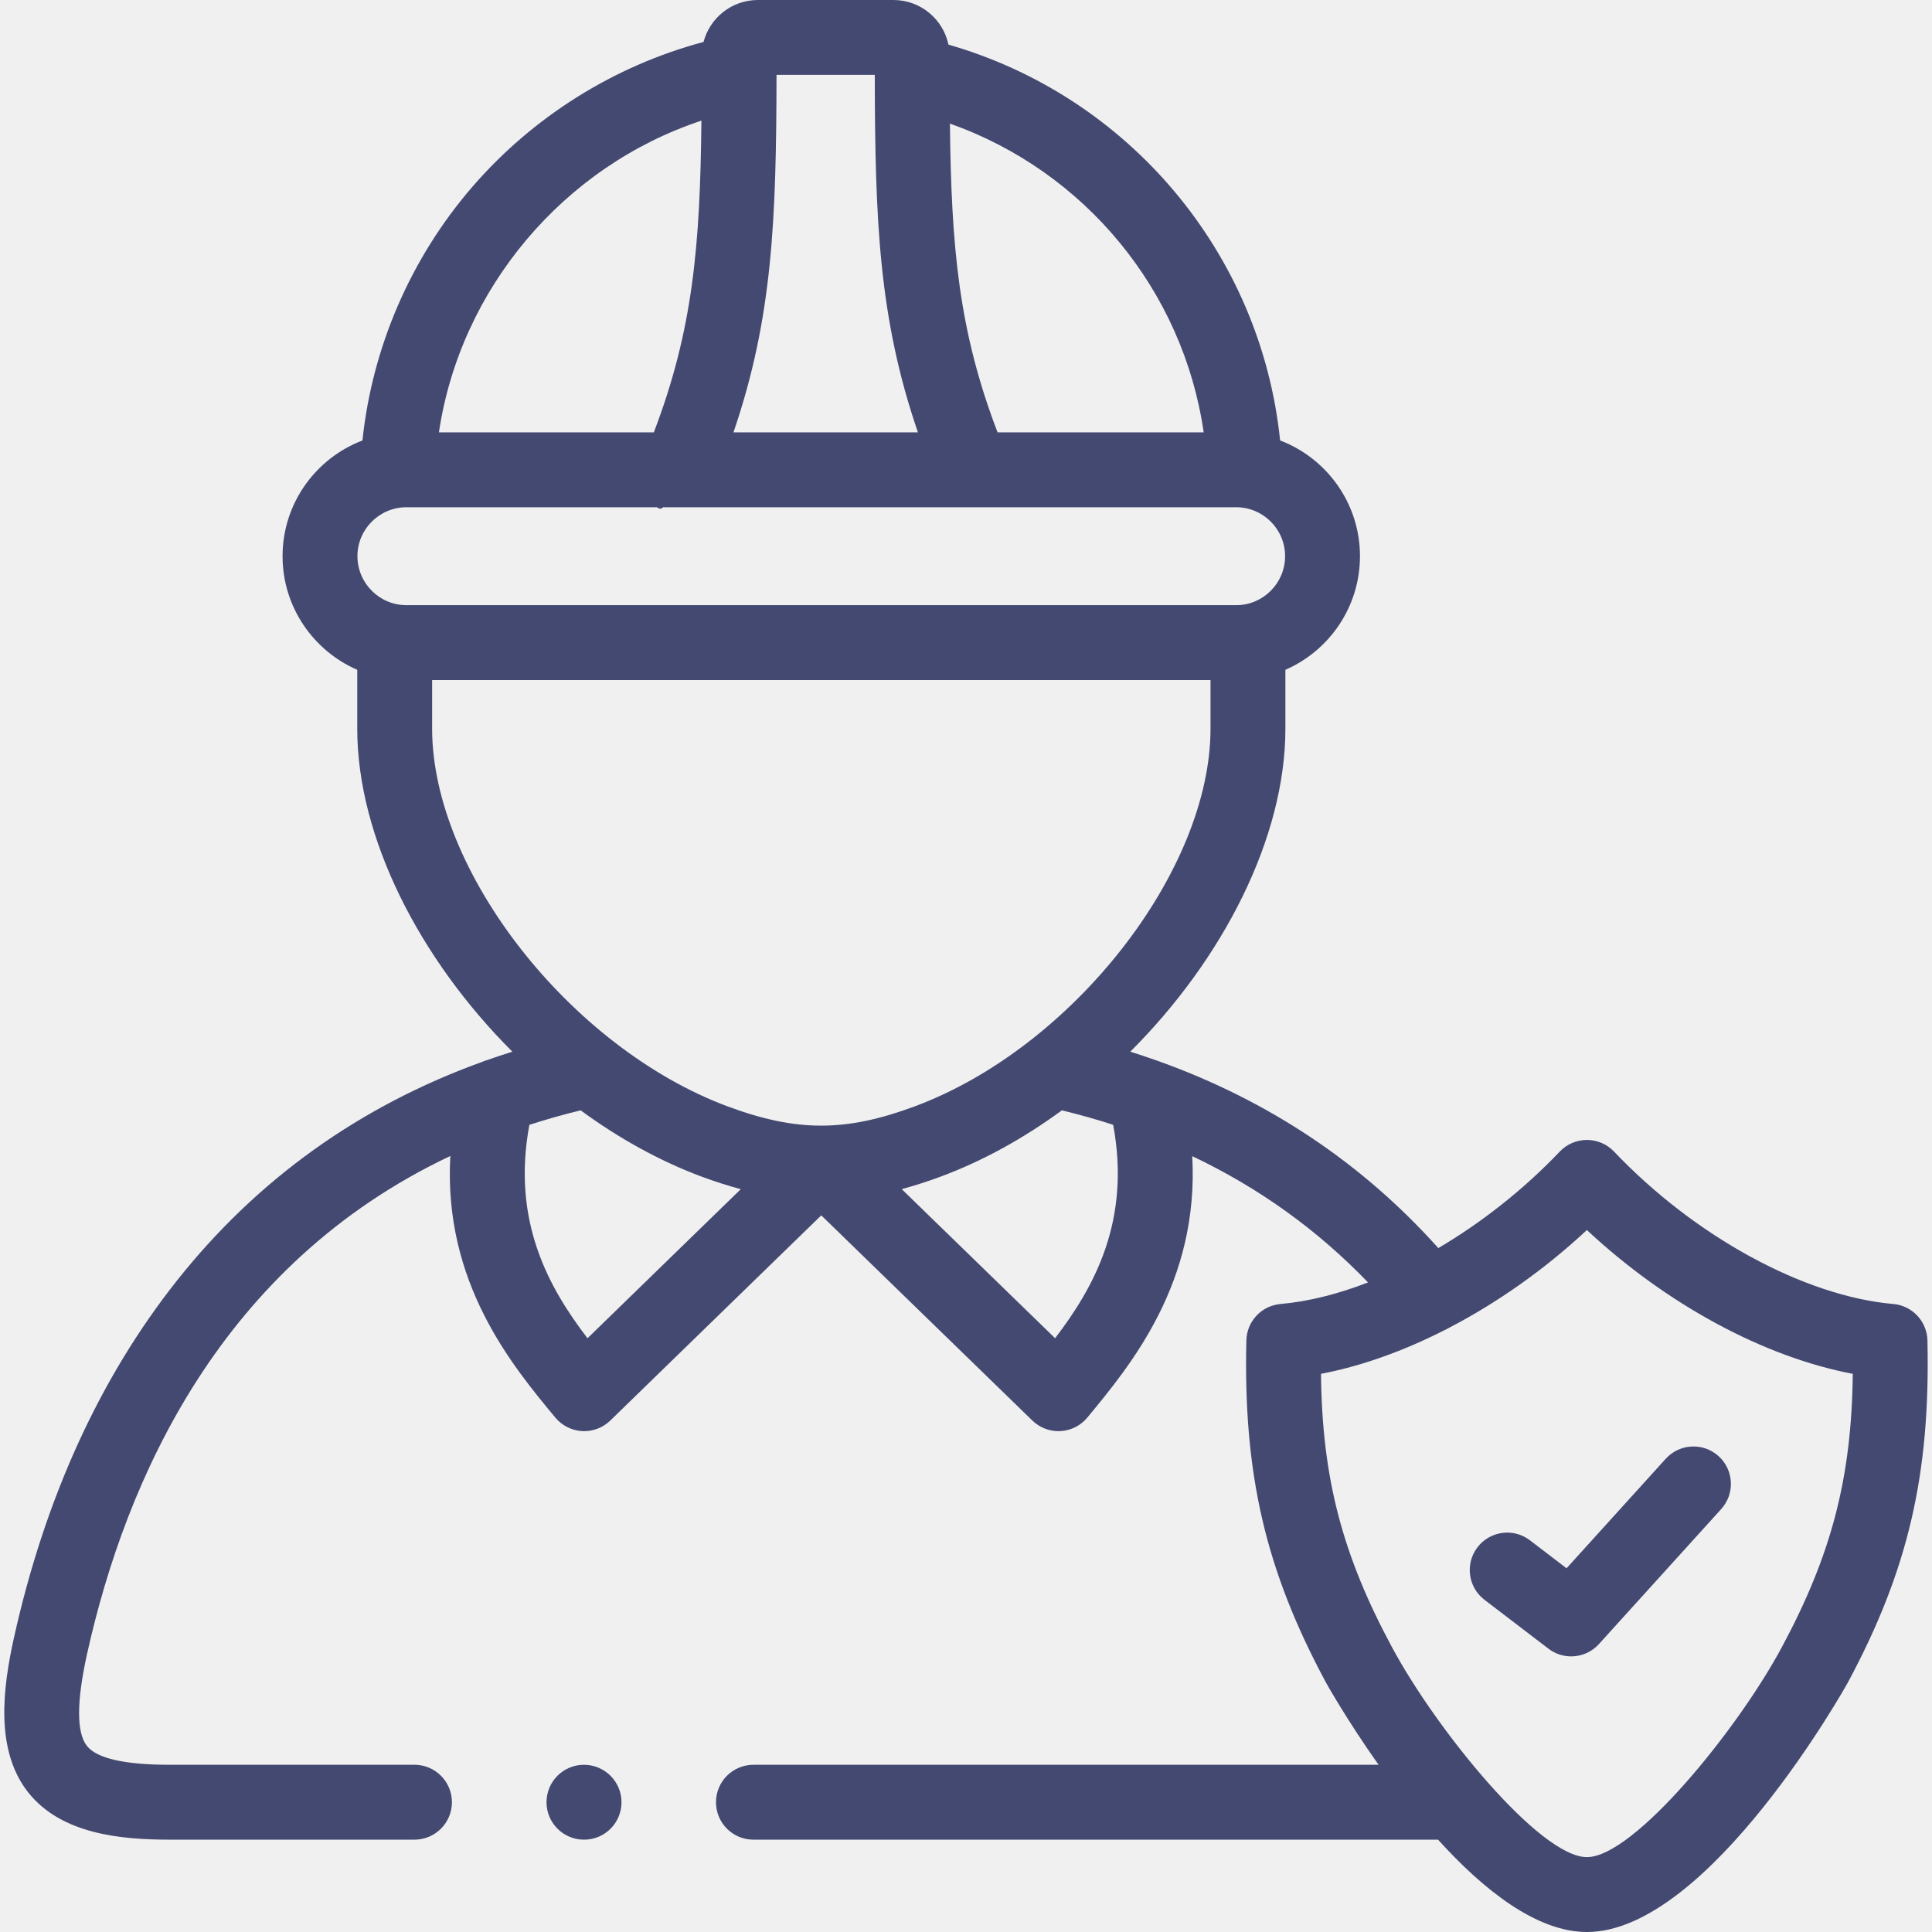
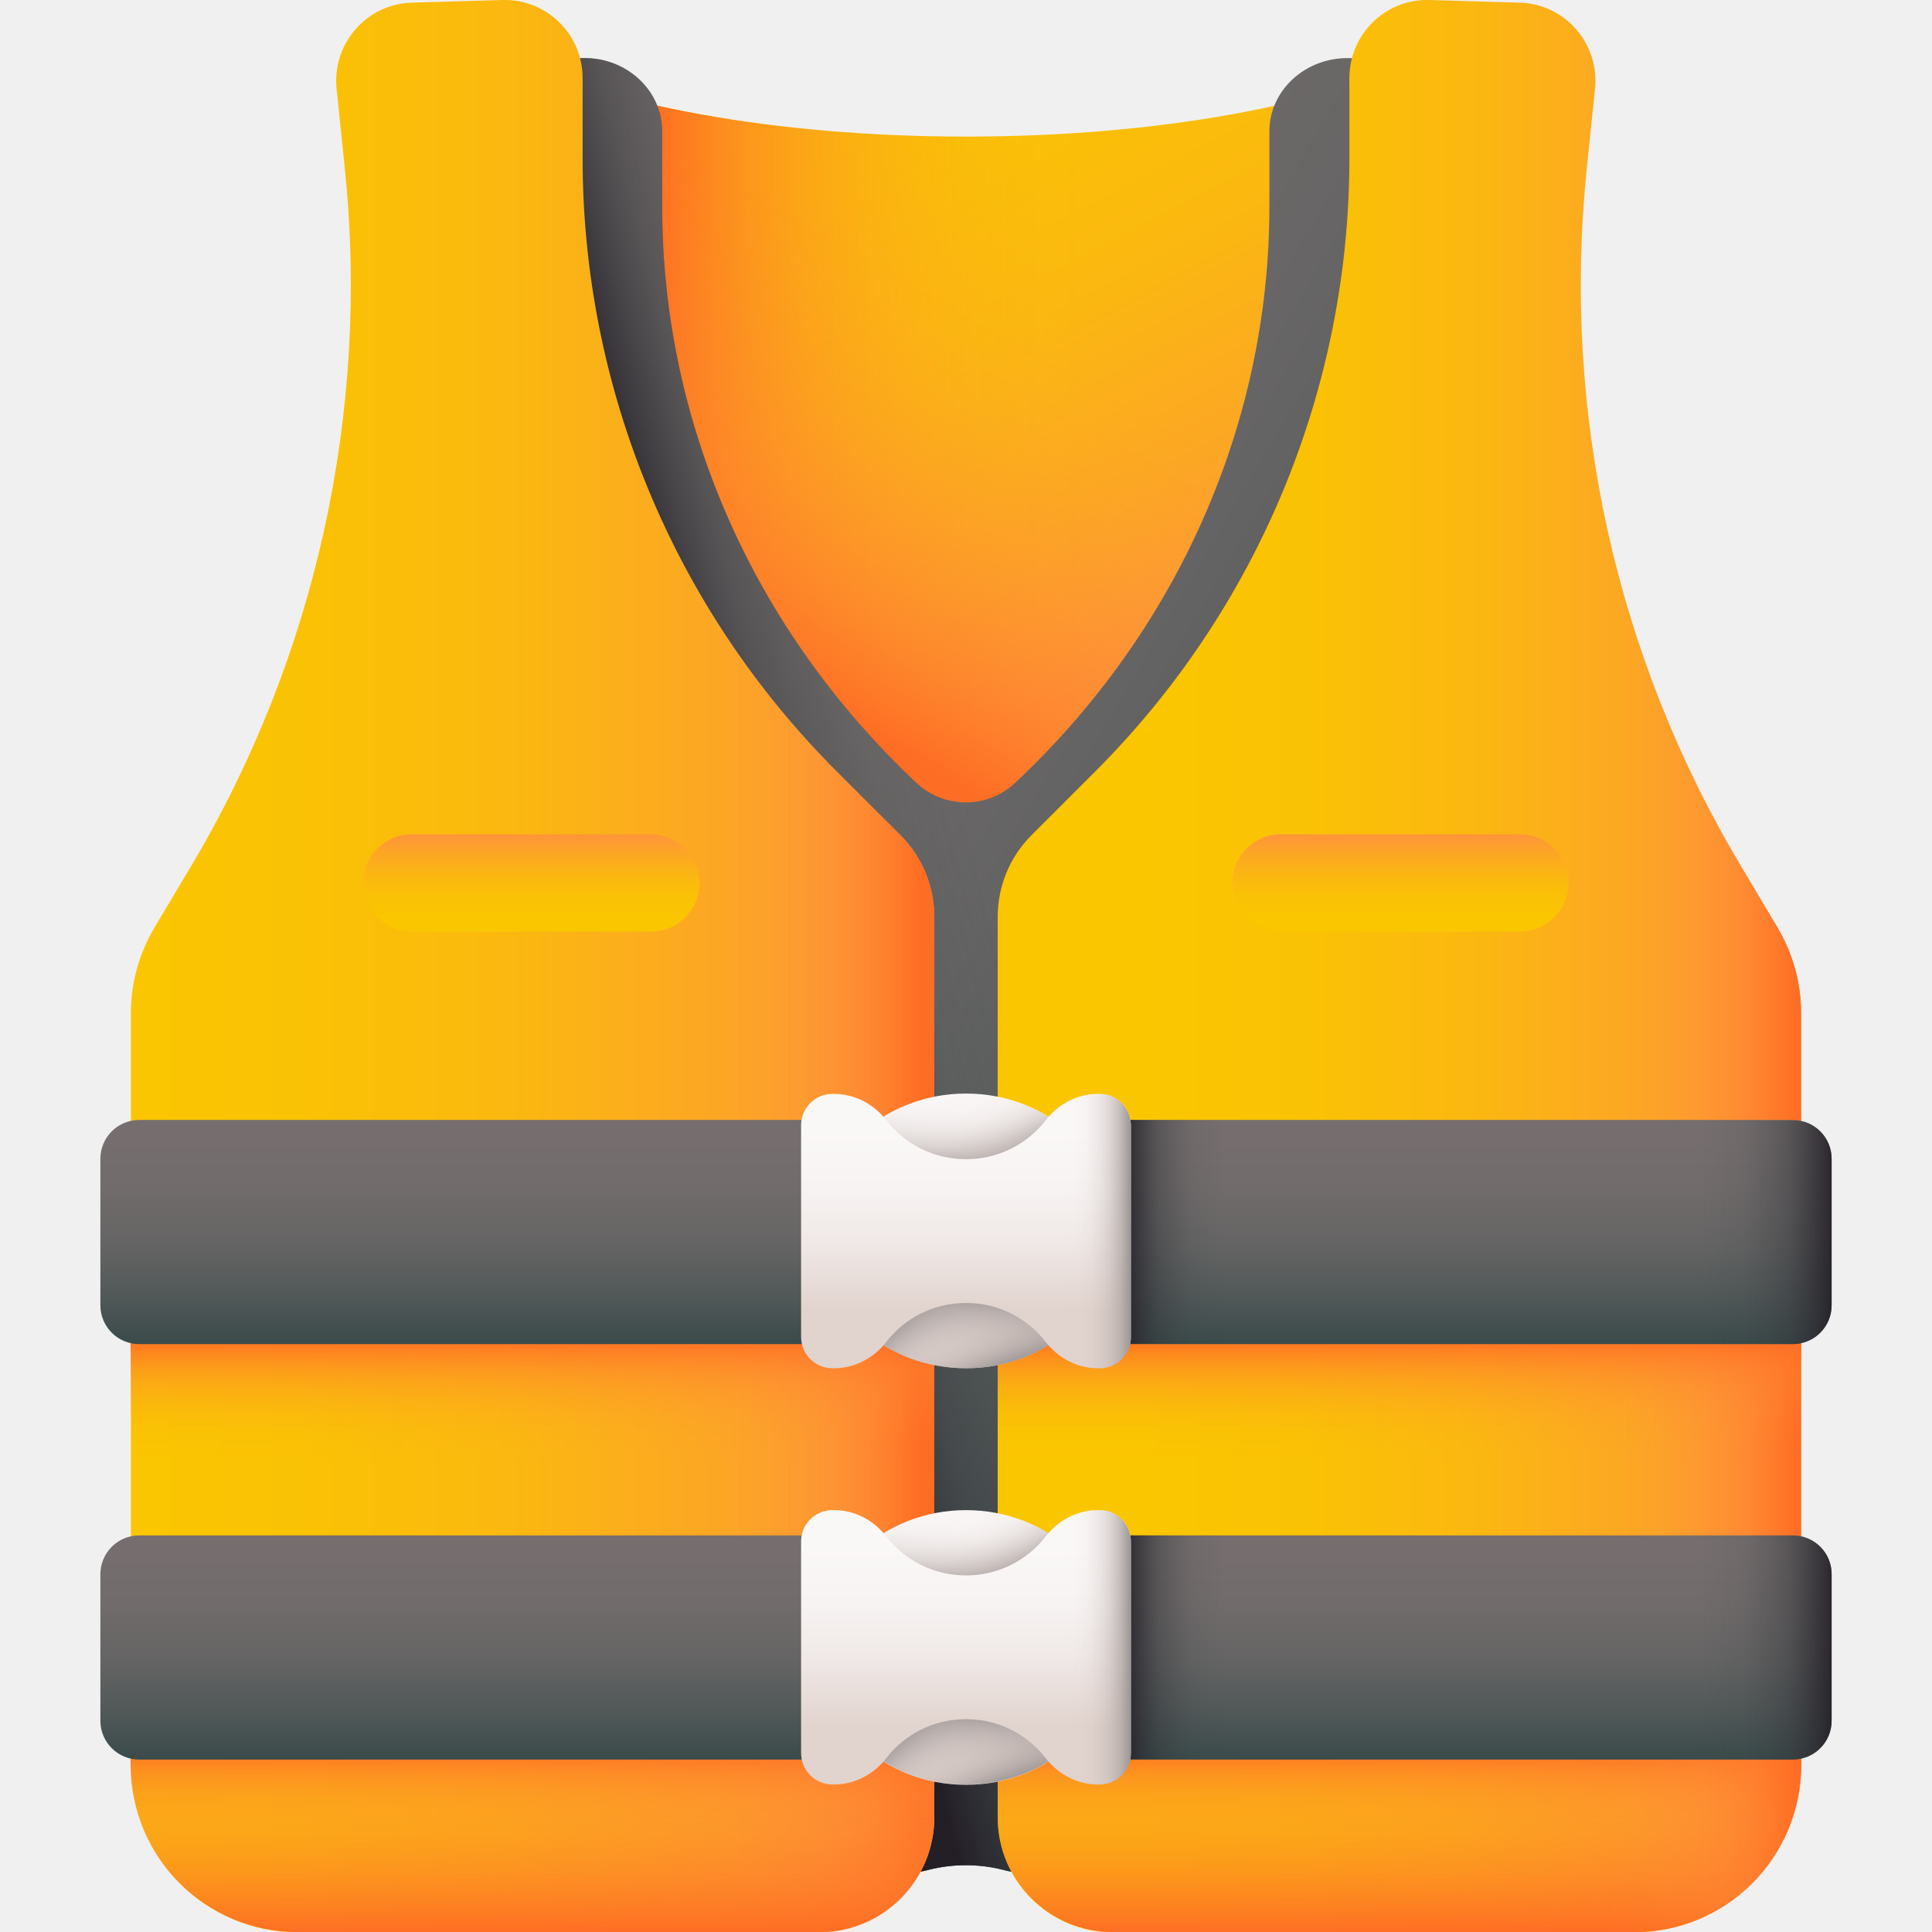
- <svg xmlns="http://www.w3.org/2000/svg" width="512" height="512" viewBox="0 0 512 512" fill="none">
-   <g clip-path="url(#clip0_1125_1099)">
-     <path d="M405.448 408.194C401.092 404.865 394.867 405.7 391.539 410.053C388.212 414.406 389.044 420.633 393.398 423.961L410.353 436.92C412.146 438.29 414.265 438.959 416.373 438.959C419.087 438.959 421.782 437.85 423.731 435.698L456.14 399.914C459.818 395.852 459.508 389.577 455.446 385.899C451.385 382.221 445.11 382.532 441.432 386.593L415.151 415.612L405.448 408.194Z" fill="#444971" />
-     <path d="M510.793 355.232C510.68 350.173 506.777 346.012 501.738 345.571C478.135 343.508 449.09 327.654 427.74 305.182C425.866 303.211 423.268 302.095 420.549 302.094C420.548 302.094 420.547 302.094 420.546 302.094C417.83 302.094 415.231 303.208 413.358 305.177C403.775 315.25 392.65 323.988 381.171 330.756C361.028 308.269 336.235 291.702 307.177 281.273C306.924 281.171 306.668 281.08 306.406 280.998C304.143 280.197 301.853 279.432 299.539 278.703C324.113 254.195 340.642 221.987 340.642 193.093V177.505C352.259 172.447 360.406 160.853 360.406 147.386C360.406 133.397 351.601 121.433 339.245 116.725C334.146 67.214 299.264 25.594 251.348 11.825C249.933 5.081 243.941 0 236.783 0H200.83C193.926 0 188.123 4.731 186.448 11.117C162.879 17.403 141.351 30.819 125.21 49.472C108.827 68.405 98.64 92.048 96.052 116.73C83.69 121.44 74.883 133.402 74.883 147.387C74.883 160.859 83.042 172.456 94.674 177.511V193.094C94.674 221.961 111.206 254.181 135.78 278.706C133.532 279.413 131.307 280.152 129.107 280.928C128.675 281.051 128.254 281.203 127.844 281.382C95.321 293.115 68.168 312.536 46.904 339.355C26.453 365.15 11.914 397.004 3.693 434.04C0.767 447.275 -1.433 463.908 7.591 475.146C16.407 486.122 32.181 487.529 44.939 487.529H109.842C115.322 487.529 119.764 483.086 119.764 477.607C119.764 472.128 115.322 467.685 109.842 467.685H44.939C33.07 467.685 25.71 466.015 23.064 462.72C20.261 459.229 20.263 451.021 23.066 438.331C33.378 391.885 58.591 335.048 119.339 306.351C117.471 339.87 135.633 361.779 147.177 375.685C148.944 377.814 151.52 379.108 154.283 379.256C157.044 379.408 159.745 378.39 161.728 376.462L217.645 322.082L273.589 376.464C275.446 378.267 277.928 379.27 280.505 379.27C280.682 379.27 280.86 379.266 281.039 379.256C283.803 379.107 286.379 377.81 288.145 375.678C299.673 361.761 317.808 339.838 315.957 306.39C333.581 314.75 349.152 325.931 362.543 339.859C354.547 342.954 346.685 344.931 339.354 345.572C334.317 346.012 330.417 350.17 330.299 355.225C329.469 390.698 335.381 416.113 351.377 445.859C351.512 446.111 356.917 455.801 365.34 467.687H199.667C194.187 467.687 189.745 472.13 189.745 477.609C189.745 483.088 194.187 487.531 199.667 487.531H381.097C393.059 500.751 407.167 512.002 420.545 512.002C452.823 512.002 489.359 446.521 489.71 445.866C505.68 416.115 511.591 390.704 510.793 355.232ZM318.993 114.583H264.366C254.045 87.622 252.093 65.39 251.742 32.755C287.529 45.412 313.545 76.989 318.993 114.583ZM205.786 19.843H231.826C231.889 58.249 232.862 84.26 243.259 114.583H194.373C204.752 84.259 205.724 58.245 205.786 19.843ZM185.88 31.972C185.552 65.037 183.655 87.406 173.271 114.584H116.318C121.978 76.501 149.354 44.068 185.88 31.972ZM107.715 134.426H174.09C174.674 134.9 175.24 134.961 175.714 134.426H327.601C334.748 134.426 340.562 140.239 340.562 147.387C340.562 154.549 334.749 160.376 327.601 160.376H107.715C100.553 160.376 94.726 154.549 94.726 147.387C94.726 140.24 100.552 134.426 107.715 134.426ZM114.517 193.094V180.219H320.798V193.094C320.798 230.922 284.151 277.706 242.372 293.215C224.091 300.008 211.113 300.003 192.789 293.193C151.093 277.621 114.517 230.845 114.517 193.094ZM155.695 354.649C145.426 341.242 135.538 323.641 140.29 298.092C144.667 296.679 149.189 295.39 153.878 294.25C163.883 301.59 174.674 307.611 185.861 311.789C189.461 313.126 192.926 314.228 196.315 315.145L155.695 354.649ZM279.612 354.643L238.966 315.133C242.312 314.225 245.731 313.137 249.281 311.817C260.523 307.644 271.367 301.612 281.418 294.248C286.05 295.375 290.579 296.652 294.998 298.083C299.762 323.597 289.878 341.216 279.612 354.643ZM472.223 436.486C460.489 458.385 433.011 492.156 420.545 492.156C408.08 492.156 380.601 458.385 368.861 436.472C355.749 412.093 350.369 391.762 350.077 364.08C360.781 362.043 371.924 358.049 382.881 352.471C383.266 352.303 383.641 352.106 384.009 351.885C396.805 345.235 409.318 336.433 420.541 325.973C441.673 345.687 467.399 359.591 491.006 364.081C490.693 391.767 485.314 412.102 472.223 436.486Z" fill="#444971" />
-     <path d="M154.754 467.685C149.274 467.685 144.832 472.128 144.832 477.607C144.832 483.086 149.274 487.529 154.754 487.529H154.81C160.29 487.529 164.703 483.086 164.703 477.607C164.703 472.128 160.234 467.685 154.754 467.685Z" fill="#444971" />
+ <svg xmlns="http://www.w3.org/2000/svg" xmlns:xlink="http://www.w3.org/1999/xlink" id="_25_Life_Jacket" enable-background="new 0 0 512 512" viewBox="0 0 512 512">
+   <linearGradient id="lg1">
+     <stop offset="0" stop-color="#fac600" />
+     <stop offset=".263" stop-color="#fac204" />
+     <stop offset=".535" stop-color="#fbb810" />
+     <stop offset=".81" stop-color="#fca625" />
+     <stop offset="1" stop-color="#fe9738" />
+   </linearGradient>
+   <linearGradient id="SVGID_1_" gradientTransform="matrix(1 0 0 -1 0 514)" gradientUnits="userSpaceOnUse" x1="204.718" x2="298.473" xlink:href="#lg1" y1="516.443" y2="336.927" />
+   <linearGradient id="lg2">
+     <stop offset="0" stop-color="#fe9038" stop-opacity="0" />
+     <stop offset=".121" stop-color="#fe8f37" stop-opacity=".016" />
+     <stop offset=".246" stop-color="#fe8d36" stop-opacity=".065" />
+     <stop offset=".373" stop-color="#fe8a35" stop-opacity=".147" />
+     <stop offset=".502" stop-color="#fe8632" stop-opacity=".262" />
+     <stop offset=".632" stop-color="#fe812f" stop-opacity=".41" />
+     <stop offset=".762" stop-color="#fe7b2c" stop-opacity=".59" />
+     <stop offset=".892" stop-color="#fe7327" stop-opacity=".8" />
+     <stop offset="1" stop-color="#fe6d24" />
+   </linearGradient>
+   <linearGradient id="SVGID_00000031921629726714598590000016840326046847393716_" gradientTransform="matrix(1 0 0 -1 0 514)" gradientUnits="userSpaceOnUse" x1="286.478" x2="173.078" xlink:href="#lg2" y1="383.11" y2="383.11" />
+   <linearGradient id="SVGID_00000134935880595064294480000005622863298266850488_" gradientTransform="matrix(1 0 0 -1 0 514)" gradientUnits="userSpaceOnUse" x1="261.914" x2="207.405" xlink:href="#lg2" y1="428.745" y2="332.083" />
+   <linearGradient id="lg3">
+     <stop offset="0" stop-color="#766e6e" />
+     <stop offset=".249" stop-color="#716b6b" />
+     <stop offset=".508" stop-color="#656464" />
+     <stop offset=".769" stop-color="#505757" />
+     <stop offset="1" stop-color="#384949" />
+   </linearGradient>
+   <linearGradient id="SVGID_00000070835851951960670680000012182160223540019883_" gradientTransform="matrix(1 0 0 -1 0 514)" gradientUnits="userSpaceOnUse" x1="119.085" x2="381.818" xlink:href="#lg3" y1="338.204" y2="183.399" />
+   <linearGradient id="lg4">
+     <stop offset="0" stop-color="#3e4648" stop-opacity="0" />
+     <stop offset=".317" stop-color="#3b4144" stop-opacity=".107" />
+     <stop offset=".644" stop-color="#323539" stop-opacity=".426" />
+     <stop offset=".976" stop-color="#252028" stop-opacity=".954" />
+     <stop offset="1" stop-color="#241f27" />
+   </linearGradient>
+   <linearGradient id="SVGID_00000147935994560799098190000011395769208607212469_" gradientTransform="matrix(1 0 0 -1 0 514)" gradientUnits="userSpaceOnUse" x1="267.467" x2="197.606" xlink:href="#lg4" y1="260.459" y2="242.638" />
+   <linearGradient id="SVGID_00000061452274249487290710000010792997743336680064_" gradientTransform="matrix(1 0 0 -1 0 514)" gradientUnits="userSpaceOnUse" x1="24.732" x2="231.19" xlink:href="#lg1" y1="258" y2="258" />
+   <linearGradient id="SVGID_00000116914815980903511460000015217083040051786147_" gradientTransform="matrix(1 0 0 -1 0 514)" gradientUnits="userSpaceOnUse" x1="190.439" x2="243.869" xlink:href="#lg2" y1="258" y2="258" />
+   <linearGradient id="SVGID_00000095312887901649746530000008726138026990720388_" gradientTransform="matrix(1 0 0 -1 0 514)" gradientUnits="userSpaceOnUse" x1="141.112" x2="141.112" xlink:href="#lg2" y1="74.497" y2="1.325" />
+   <linearGradient id="SVGID_00000177462700673352837350000013005794246124549039_" gradientTransform="matrix(1 0 0 -1 0 514)" gradientUnits="userSpaceOnUse" x1="141.113" x2="141.113" xlink:href="#lg2" y1="127.554" y2="159.76" />
+   <linearGradient id="SVGID_00000110428476305972266250000004850137388131694757_" gradientTransform="matrix(1 0 0 -1 0 514)" gradientUnits="userSpaceOnUse" x1="301.092" x2="466.285" xlink:href="#lg1" y1="258" y2="258" />
+   <linearGradient id="SVGID_00000093878320828448786510000008759478727307252152_" gradientTransform="matrix(-1 0 0 -1 560.583 514)" gradientUnits="userSpaceOnUse" x1="189.698" x2="189.698" xlink:href="#lg2" y1="74.497" y2="1.325" />
+   <linearGradient id="SVGID_00000075870532551413774390000002643243472369122445_" gradientTransform="matrix(1 0 0 -1 0 514)" gradientUnits="userSpaceOnUse" x1="141.113" x2="141.113" xlink:href="#lg2" y1="19.198" y2="51.023" />
+   <linearGradient id="SVGID_00000024687801751836629850000010402262533979468706_" gradientTransform="matrix(1 0 0 -1 0 514)" gradientUnits="userSpaceOnUse" x1="370.883" x2="370.883" xlink:href="#lg2" y1="19.198" y2="51.023" />
+   <linearGradient id="SVGID_00000093862282471244923790000013627734430923736223_" gradientTransform="matrix(1 0 0 -1 0 514)" gradientUnits="userSpaceOnUse" x1="425.917" x2="476.077" xlink:href="#lg2" y1="258" y2="258" />
+   <linearGradient id="SVGID_00000111179241101063631320000005056682593504706733_" gradientTransform="matrix(1 0 0 -1 0 514)" gradientUnits="userSpaceOnUse" x1="370.883" x2="370.883" xlink:href="#lg2" y1="127.554" y2="159.76" />
+   <linearGradient id="SVGID_00000005236859544303278850000015802245338019024044_" gradientTransform="matrix(1 0 0 -1 0 514)" gradientUnits="userSpaceOnUse" x1="255.998" x2="255.998" xlink:href="#lg3" y1="212.386" y2="156.668" />
+   <linearGradient id="SVGID_00000018200963179755894280000003799565245431478413_" gradientTransform="matrix(1 0 0 -1 0 514)" gradientUnits="userSpaceOnUse" x1="450.107" x2="486.908" xlink:href="#lg4" y1="187.525" y2="187.525" />
+   <linearGradient id="SVGID_00000155146070788744506320000006328588080356743863_" gradientTransform="matrix(1 0 0 -1 0 514)" gradientUnits="userSpaceOnUse" x1="324.404" x2="297.315" xlink:href="#lg4" y1="187.525" y2="187.525" />
+   <linearGradient id="SVGID_00000026163624803862276730000015775727429639915196_" gradientTransform="matrix(1 0 0 -1 0 514)" gradientUnits="userSpaceOnUse" x1="255.998" x2="255.998" xlink:href="#lg3" y1="102.299" y2="46.581" />
+   <linearGradient id="SVGID_00000055697312224454546080000002926524953947172272_" gradientTransform="matrix(1 0 0 -1 0 514)" gradientUnits="userSpaceOnUse" x1="324.404" x2="297.315" xlink:href="#lg4" y1="77.441" y2="77.441" />
+   <linearGradient id="SVGID_00000177454229884067207930000012502186106240018087_" gradientTransform="matrix(1 0 0 -1 0 514)" gradientUnits="userSpaceOnUse" x1="450.107" x2="486.908" xlink:href="#lg4" y1="77.44" y2="77.44" />
+   <linearGradient id="lg5">
+     <stop offset="0" stop-color="#faf7f7" />
+     <stop offset=".308" stop-color="#f7f3f2" />
+     <stop offset=".628" stop-color="#efe8e6" />
+     <stop offset=".952" stop-color="#e3d6d1" />
+     <stop offset="1" stop-color="#e1d3ce" />
+   </linearGradient>
+   <linearGradient id="SVGID_00000098902184187612524410000001997505685906917514_" gradientTransform="matrix(1 0 0 -1 0 514)" gradientUnits="userSpaceOnUse" x1="233.357" x2="274.941" xlink:href="#lg5" y1="219.706" y2="161.013" />
+   <linearGradient id="lg6">
+     <stop offset="0" stop-color="#cdbfba" stop-opacity="0" />
+     <stop offset=".154" stop-color="#cbbdb9" stop-opacity=".026" />
+     <stop offset=".314" stop-color="#c8bab6" stop-opacity=".105" />
+     <stop offset=".476" stop-color="#c1b5b1" stop-opacity=".236" />
+     <stop offset=".64" stop-color="#b9aeab" stop-opacity=".42" />
+     <stop offset=".806" stop-color="#aea4a2" stop-opacity=".657" />
+     <stop offset=".97" stop-color="#a09998" stop-opacity=".943" />
+     <stop offset="1" stop-color="#9e9797" />
+   </linearGradient>
+   <linearGradient id="SVGID_00000100380261603798538090000017117092328609432758_" gradientTransform="matrix(1 0 0 -1 0 514)" gradientUnits="userSpaceOnUse" x1="248.881" x2="257.198" xlink:href="#lg6" y1="215.695" y2="200.487" />
+   <linearGradient id="SVGID_00000183223372444935978560000009862721066310746537_" gradientTransform="matrix(1 0 0 -1 0 514)" gradientUnits="userSpaceOnUse" x1="258.113" x2="255.974" xlink:href="#lg6" y1="222.14" y2="202.417" />
+   <linearGradient id="SVGID_00000131325974817364075850000013152088736758289025_" gradientTransform="matrix(1 0 0 -1 0 514)" gradientUnits="userSpaceOnUse" x1="260.844" x2="268.21" xlink:href="#lg6" y1="171.49" y2="153.431" />
+   <linearGradient id="SVGID_00000146487682063850635740000001945924675641752210_" gradientTransform="matrix(1 0 0 -1 0 514)" gradientUnits="userSpaceOnUse" x1="271.675" x2="257.655" xlink:href="#lg6" y1="161.296" y2="178.643" />
+   <linearGradient id="SVGID_00000031903817002568086670000003221206631238986649_" gradientTransform="matrix(1 0 0 -1 0 514)" gradientUnits="userSpaceOnUse" x1="250.866" x2="254.193" xlink:href="#lg6" y1="145.853" y2="171.516" />
+   <linearGradient id="SVGID_00000147197350775709378280000009498259193613204413_" gradientTransform="matrix(1 0 0 -1 0 514)" gradientUnits="userSpaceOnUse" x1="255.998" x2="255.998" xlink:href="#lg5" y1="213.812" y2="166.653" />
+   <linearGradient id="SVGID_00000080177702859646468740000015556505582962809479_" gradientTransform="matrix(1 0 0 -1 0 514)" gradientUnits="userSpaceOnUse" x1="283.77" x2="299.518" xlink:href="#lg6" y1="187.75" y2="187.75" />
+   <linearGradient id="SVGID_00000155125227658475777110000006385986545629449872_" gradientTransform="matrix(1 0 0 -1 0 514)" gradientUnits="userSpaceOnUse" x1="233.357" x2="274.941" xlink:href="#lg5" y1="109.396" y2="50.703" />
+   <linearGradient id="SVGID_00000010999306721115860580000016913650440183486371_" gradientTransform="matrix(1 0 0 -1 0 514)" gradientUnits="userSpaceOnUse" x1="248.881" x2="257.198" xlink:href="#lg6" y1="105.385" y2="90.177" />
+   <linearGradient id="SVGID_00000026852428124087376370000004652920970193814947_" gradientTransform="matrix(1 0 0 -1 0 514)" gradientUnits="userSpaceOnUse" x1="258.113" x2="255.974" xlink:href="#lg6" y1="111.83" y2="92.107" />
+   <linearGradient id="SVGID_00000150081299926430713420000000089604521994866581_" gradientTransform="matrix(1 0 0 -1 0 514)" gradientUnits="userSpaceOnUse" x1="260.844" x2="268.21" xlink:href="#lg6" y1="61.18" y2="43.121" />
+   <linearGradient id="SVGID_00000096041121446520632700000004387788321395069601_" gradientTransform="matrix(1 0 0 -1 0 514)" gradientUnits="userSpaceOnUse" x1="271.675" x2="257.655" xlink:href="#lg6" y1="50.986" y2="68.333" />
+   <linearGradient id="SVGID_00000002346886615455573910000007028892519252571026_" gradientTransform="matrix(1 0 0 -1 0 514)" gradientUnits="userSpaceOnUse" x1="250.866" x2="254.193" xlink:href="#lg6" y1="35.543" y2="61.206" />
+   <linearGradient id="SVGID_00000015335109211453357650000010173619128250422427_" gradientTransform="matrix(1 0 0 -1 0 514)" gradientUnits="userSpaceOnUse" x1="255.998" x2="255.998" xlink:href="#lg5" y1="103.502" y2="56.343" />
+   <linearGradient id="SVGID_00000177462258723793640340000006099813982467349429_" gradientTransform="matrix(1 0 0 -1 0 514)" gradientUnits="userSpaceOnUse" x1="283.77" x2="299.518" xlink:href="#lg6" y1="77.44" y2="77.44" />
+   <linearGradient id="SVGID_00000057148362516316462510000010323247102692299962_" gradientTransform="matrix(1 0 0 -1 0 514)" gradientUnits="userSpaceOnUse" x1="371.145" x2="371.145" xlink:href="#lg1" y1="269.416" y2="292.239" />
+   <linearGradient id="SVGID_00000037674411044374693120000002689060899388841883_" gradientTransform="matrix(1 0 0 -1 0 514)" gradientUnits="userSpaceOnUse" x1="140.851" x2="140.851" xlink:href="#lg1" y1="269.416" y2="292.239" />
+   <g>
+     <g>
+       <path d="m399.4 95.7c0 83.5-64.2 151.2-143.4 151.2s-143.4-67.7-143.4-151.2c0-29.7 8.2-57.5 22.2-80.9 25.5 12.9 70.2 21.4 121.2 21.4s95.7-8.5 121.2-21.3c14.1 23.4 22.2 51.1 22.2 80.8z" fill="url(#SVGID_1_)" />
+       <path d="m399.4 95.7c0 83.5-64.2 151.2-143.4 151.2s-143.4-67.7-143.4-151.2c0-29.7 8.2-57.5 22.2-80.9 25.5 12.9 70.2 21.4 121.2 21.4s95.7-8.5 121.2-21.3c14.1 23.4 22.2 51.1 22.2 80.8z" fill="url(#SVGID_00000031921629726714598590000016840326046847393716_)" />
+       <path d="m399.4 95.7c0 83.5-64.2 151.2-143.4 151.2s-143.4-67.7-143.4-151.2c0-29.7 8.2-57.5 22.2-80.9 25.5 12.9 70.2 21.4 121.2 21.4s95.7-8.5 121.2-21.3c14.1 23.4 22.2 51.1 22.2 80.8z" fill="url(#SVGID_00000134935880595064294480000005622863298266850488_)" />
+       <path d="m381.7 16.1-24-.7c-11.7-.3-21.3 8.5-21.3 19.4v20c0 57.2-24.2 112.1-67.3 152.6-7.4 7-18.9 7-26.3 0-43.1-40.5-67.3-95.4-67.3-152.6v-20c0-11-9.7-19.8-21.3-19.4l-24 .7c-.9 0-1.8.1-2.6.2v480.2h110.6c2.8 0 5.4-.3 8-1 6.4-1.6 13.1-1.6 19.5 0 2.5.7 5.2 1 8 1h110.6v-480.1c-.8-.2-1.7-.3-2.6-.3z" fill="url(#SVGID_00000070835851951960670680000012182160223540019883_)" />
+       <path d="m381.7 16.1-24-.7c-11.7-.3-21.3 8.5-21.3 19.4v20c0 57.2-24.2 112.1-67.3 152.6-7.4 7-18.9 7-26.3 0-43.1-40.5-67.3-95.4-67.3-152.6v-20c0-11-9.7-19.8-21.3-19.4l-24 .7c-.9 0-1.8.1-2.6.2v480.2h110.6c2.8 0 5.4-.3 8-1 6.4-1.6 13.1-1.6 19.5 0 2.5.7 5.2 1 8 1h110.6v-480.1c-.8-.2-1.7-.3-2.6-.3z" fill="url(#SVGID_00000147935994560799098190000011395769208607212469_)" />
+       <g>
+         <g>
+           <path d="m154.4 20.7v21.3c0 60.9 24.2 119.3 67.3 162.4l17 17c5.7 5.7 8.9 13.5 8.9 21.6v238.6c0 16.8-13.6 30.5-30.5 30.5h-138.1c-24.5 0-44.3-19.8-44.3-44.3v-199.4c0-8 2.2-15.8 6.3-22.7l9.6-16.1c33.1-55.5 47.4-120.4 40.8-184.8l-2.2-21.3c-1.2-12 8-22.5 20-22.8l24-.7c11.6-.3 21.2 9 21.2 20.7z" fill="url(#SVGID_00000061452274249487290710000010792997743336680064_)" />
+           <path d="m221.7 204.4c-43.1-43.1-67.3-101.5-67.3-162.4v-21.3c0-11.7-9.7-21-21.3-20.7l-24 .7c-.9 0-1.8.1-2.6.3v511h110.6c16.8 0 30.5-13.6 30.5-30.5v-238.5c0-8.1-3.2-15.8-8.9-21.6z" fill="url(#SVGID_00000116914815980903511460000015217083040051786147_)" />
+           <path d="m34.6 365.6v102.1c0 24.5 19.8 44.3 44.3 44.3h138.2c16.8 0 30.5-13.6 30.5-30.5v-115.9z" fill="url(#SVGID_00000095312887901649746530000008726138026990720388_)" />
+           <path d="m34.6 330.1h213v87.7h-213z" fill="url(#SVGID_00000177462700673352837350000013005794246124549039_)" />
+         </g>
+         <g>
+           <path d="m357.6 20.7v21.3c0 60.9-24.2 119.3-67.3 162.4l-17 17c-5.7 5.7-8.9 13.5-8.9 21.6v238.6c0 16.8 13.6 30.5 30.5 30.5h138.1c24.5 0 44.3-19.8 44.3-44.3v-199.4c0-8-2.2-15.8-6.3-22.7l-9.6-16.1c-33.2-55.6-47.5-120.4-40.9-184.8l2.2-21.3c1.2-12-8-22.5-20-22.8l-24-.7c-11.5-.3-21.1 9-21.1 20.7z" fill="url(#SVGID_00000110428476305972266250000004850137388131694757_)" />
+           <path d="m477.4 365.6v102.1c0 24.5-19.8 44.3-44.3 44.3h-138.2c-16.8 0-30.5-13.6-30.5-30.5v-115.9z" fill="url(#SVGID_00000093878320828448786510000008759478727307252152_)" />
+           <path d="m247.6 438.8v42.7c0 16.8-13.7 30.5-30.5 30.5h-138.2c-24.5 0-44.3-19.8-44.3-44.3v-28.9z" fill="url(#SVGID_00000075870532551413774390000002643243472369122445_)" />
+           <path d="m477.4 438.8v28.9c0 24.5-19.8 44.3-44.3 44.3h-138.2c-16.8 0-30.5-13.7-30.5-30.5v-42.7z" fill="url(#SVGID_00000024687801751836629850000010402262533979468706_)" />
+           <path d="m461.5 229.7c-33.2-55.6-47.5-120.4-40.9-184.8l2.2-21.3c1.2-12-8-22.5-20-22.8l-24-.7c-11.7-.4-21.3 9-21.3 20.7v21.2c0 36.9-8.9 72.8-25.4 105v365h100.9c24.5 0 44.3-19.8 44.3-44.3v-199.3c0-8-2.2-15.8-6.3-22.7z" fill="url(#SVGID_00000093862282471244923790000013627734430923736223_)" />
+           <path d="m264.4 330.1h212.9v87.7h-212.9z" fill="url(#SVGID_00000111179241101063631320000005056682593504706733_)" />
+         </g>
+       </g>
+     </g>
+     <g>
+       <path d="m36.9 296.8h438.2c5.7 0 10.3 4.6 10.3 10.3v38.8c0 5.7-4.6 10.3-10.3 10.3h-438.2c-5.7 0-10.3-4.6-10.3-10.3v-38.8c0-5.7 4.6-10.3 10.3-10.3z" fill="url(#SVGID_00000005236859544303278850000015802245338019024044_)" />
+       <path d="m485.4 307.1v38.8c0 5.7-4.6 10.3-10.3 10.3h-112v-59.3h112c5.7-.1 10.3 4.5 10.3 10.2z" fill="url(#SVGID_00000018200963179755894280000003799565245431478413_)" />
+       <path d="m288 296.8h88.6v59.3h-88.6z" fill="url(#SVGID_00000155146070788744506320000006328588080356743863_)" />
+     </g>
+     <g>
+       <path d="m36.9 406.9h438.2c5.7 0 10.3 4.6 10.3 10.3v38.8c0 5.7-4.6 10.3-10.3 10.3h-438.2c-5.7 0-10.3-4.6-10.3-10.3v-38.8c0-5.7 4.6-10.3 10.3-10.3z" fill="url(#SVGID_00000026163624803862276730000015775727429639915196_)" />
+       <path d="m288 406.9h88.6v59.3h-88.6z" fill="url(#SVGID_00000055697312224454546080000002926524953947172272_)" />
+       <path d="m485.4 417.1v38.9c0 5.7-4.6 10.3-10.3 10.3h-112v-59.4h112c5.7 0 10.3 4.6 10.3 10.2z" fill="url(#SVGID_00000177454229884067207930000012502186106240018087_)" />
+     </g>
+     <g>
+       <ellipse cx="256" cy="326.2" fill="url(#SVGID_00000098902184187612524410000001997505685906917514_)" rx="39.4" ry="36.4" />
+       <path d="m292 311.4h-72c6.2-12.7 19.9-21.5 36-21.5s29.8 8.8 36 21.5z" fill="url(#SVGID_00000100380261603798538090000017117092328609432758_)" />
+       <path d="m292 311.4h-72c6.2-12.7 19.9-21.5 36-21.5s29.8 8.8 36 21.5z" fill="url(#SVGID_00000183223372444935978560000009862721066310746537_)" />
+       <path d="m216.6 328.2c1.1 19.2 18.3 34.4 39.4 34.4s38.2-15.2 39.4-34.4z" fill="url(#SVGID_00000131325974817364075850000013152088736758289025_)" />
+       <path d="m216.6 328.2c1.1 19.2 18.3 34.4 39.4 34.4s38.2-15.2 39.4-34.4z" fill="url(#SVGID_00000146487682063850635740000001945924675641752210_)" />
+       <path d="m216.6 328.2c1.1 19.2 18.3 34.4 39.4 34.4s38.2-15.2 39.4-34.4z" fill="url(#SVGID_00000031903817002568086670000003221206631238986649_)" />
+       <g>
+         <path d="m299.7 298.2v56.1c0 4.6-3.7 8.3-8.3 8.3h-.5c-5.4 0-10.5-2.7-13.8-7-4.9-6.3-12.5-10.3-21.1-10.3s-16.2 4-21.1 10.3c-3.3 4.3-8.4 7-13.8 7h-.5c-4.6 0-8.3-3.7-8.3-8.3v-56.1c0-4.6 3.7-8.3 8.3-8.3h.5c5.4 0 10.5 2.7 13.8 7 4.9 6.3 12.5 10.3 21.1 10.3s16.2-4 21.1-10.3c3.3-4.3 8.4-7 13.8-7h.5c4.6 0 8.3 3.7 8.3 8.3z" fill="url(#SVGID_00000147197350775709378280000009498259193613204413_)" />
+         <path d="m291.4 289.9h-.5c-5.4 0-10.5 2.7-13.8 7-4.9 6.3-12.5 10.3-21.1 10.3-.5 0-1.1 0-1.6 0v38.2h1.6c8.6 0 16.2 4 21.1 10.3 3.3 4.3 8.4 7 13.8 7h.5c4.6 0 8.3-3.7 8.3-8.3v-56.1c0-4.7-3.7-8.4-8.3-8.4z" fill="url(#SVGID_00000080177702859646468740000015556505582962809479_)" />
+       </g>
+     </g>
+     <g>
+       <ellipse cx="256" cy="436.6" fill="url(#SVGID_00000155125227658475777110000006385986545629449872_)" rx="39.4" ry="36.4" />
+       <path d="m292 421.7h-72c6.2-12.7 19.9-21.5 36-21.5s29.8 8.8 36 21.5z" fill="url(#SVGID_00000010999306721115860580000016913650440183486371_)" />
+       <path d="m292 421.7h-72c6.2-12.7 19.9-21.5 36-21.5s29.8 8.8 36 21.5z" fill="url(#SVGID_00000026852428124087376370000004652920970193814947_)" />
+       <path d="m216.6 438.5c1.1 19.2 18.3 34.4 39.4 34.4s38.2-15.2 39.4-34.4z" fill="url(#SVGID_00000150081299926430713420000000089604521994866581_)" />
+       <path d="m216.6 438.5c1.1 19.2 18.3 34.4 39.4 34.4s38.2-15.2 39.4-34.4z" fill="url(#SVGID_00000096041121446520632700000004387788321395069601_)" />
+       <path d="m216.6 438.5c1.1 19.2 18.3 34.4 39.4 34.4s38.2-15.2 39.4-34.4z" fill="url(#SVGID_00000002346886615455573910000007028892519252571026_)" />
+       <g>
+         <path d="m299.7 408.5v56.1c0 4.6-3.7 8.3-8.3 8.3h-.5c-5.4 0-10.5-2.7-13.8-7-4.9-6.3-12.5-10.3-21.1-10.3s-16.2 4-21.1 10.3c-3.3 4.3-8.4 7-13.8 7h-.5c-4.6 0-8.3-3.7-8.3-8.3v-56.1c0-4.6 3.7-8.3 8.3-8.3h.5c5.4 0 10.5 2.7 13.8 7 4.9 6.3 12.5 10.3 21.1 10.3s16.2-4 21.1-10.3c3.3-4.3 8.4-7 13.8-7h.5c4.6 0 8.3 3.7 8.3 8.3z" fill="url(#SVGID_00000015335109211453357650000010173619128250422427_)" />
+         <path d="m291.4 400.2h-.5c-5.4 0-10.5 2.7-13.8 7-4.9 6.3-12.5 10.3-21.1 10.3-.5 0-1.1 0-1.6 0v38.2h1.6c8.6 0 16.2 4 21.1 10.3 3.3 4.3 8.4 7 13.8 7h.5c4.6 0 8.3-3.7 8.3-8.3v-56.1c0-4.7-3.7-8.4-8.3-8.4z" fill="url(#SVGID_00000177462258723793640340000006099813982467349429_)" />
+       </g>
+     </g>
+     <g>
+       <path d="m339.5 221.1h63.3c7.1 0 12.9 5.8 12.9 12.9 0 7.1-5.8 12.9-12.9 12.9h-63.3c-7.1 0-12.9-5.8-12.9-12.9 0-7.2 5.8-12.9 12.9-12.9z" fill="url(#SVGID_00000057148362516316462510000010323247102692299962_)" />
+       <path d="m109.2 221.1h63.3c7.1 0 12.9 5.8 12.9 12.9 0 7.1-5.8 12.9-12.9 12.9h-63.3c-7.1 0-12.9-5.8-12.9-12.9 0-7.2 5.8-12.9 12.9-12.9z" fill="url(#SVGID_00000037674411044374693120000002689060899388841883_)" />
+     </g>
  </g>
-   <defs>
-     <clipPath id="clip0_1125_1099">
-       <rect width="512" height="512" fill="white" />
-     </clipPath>
-   </defs>
</svg>
